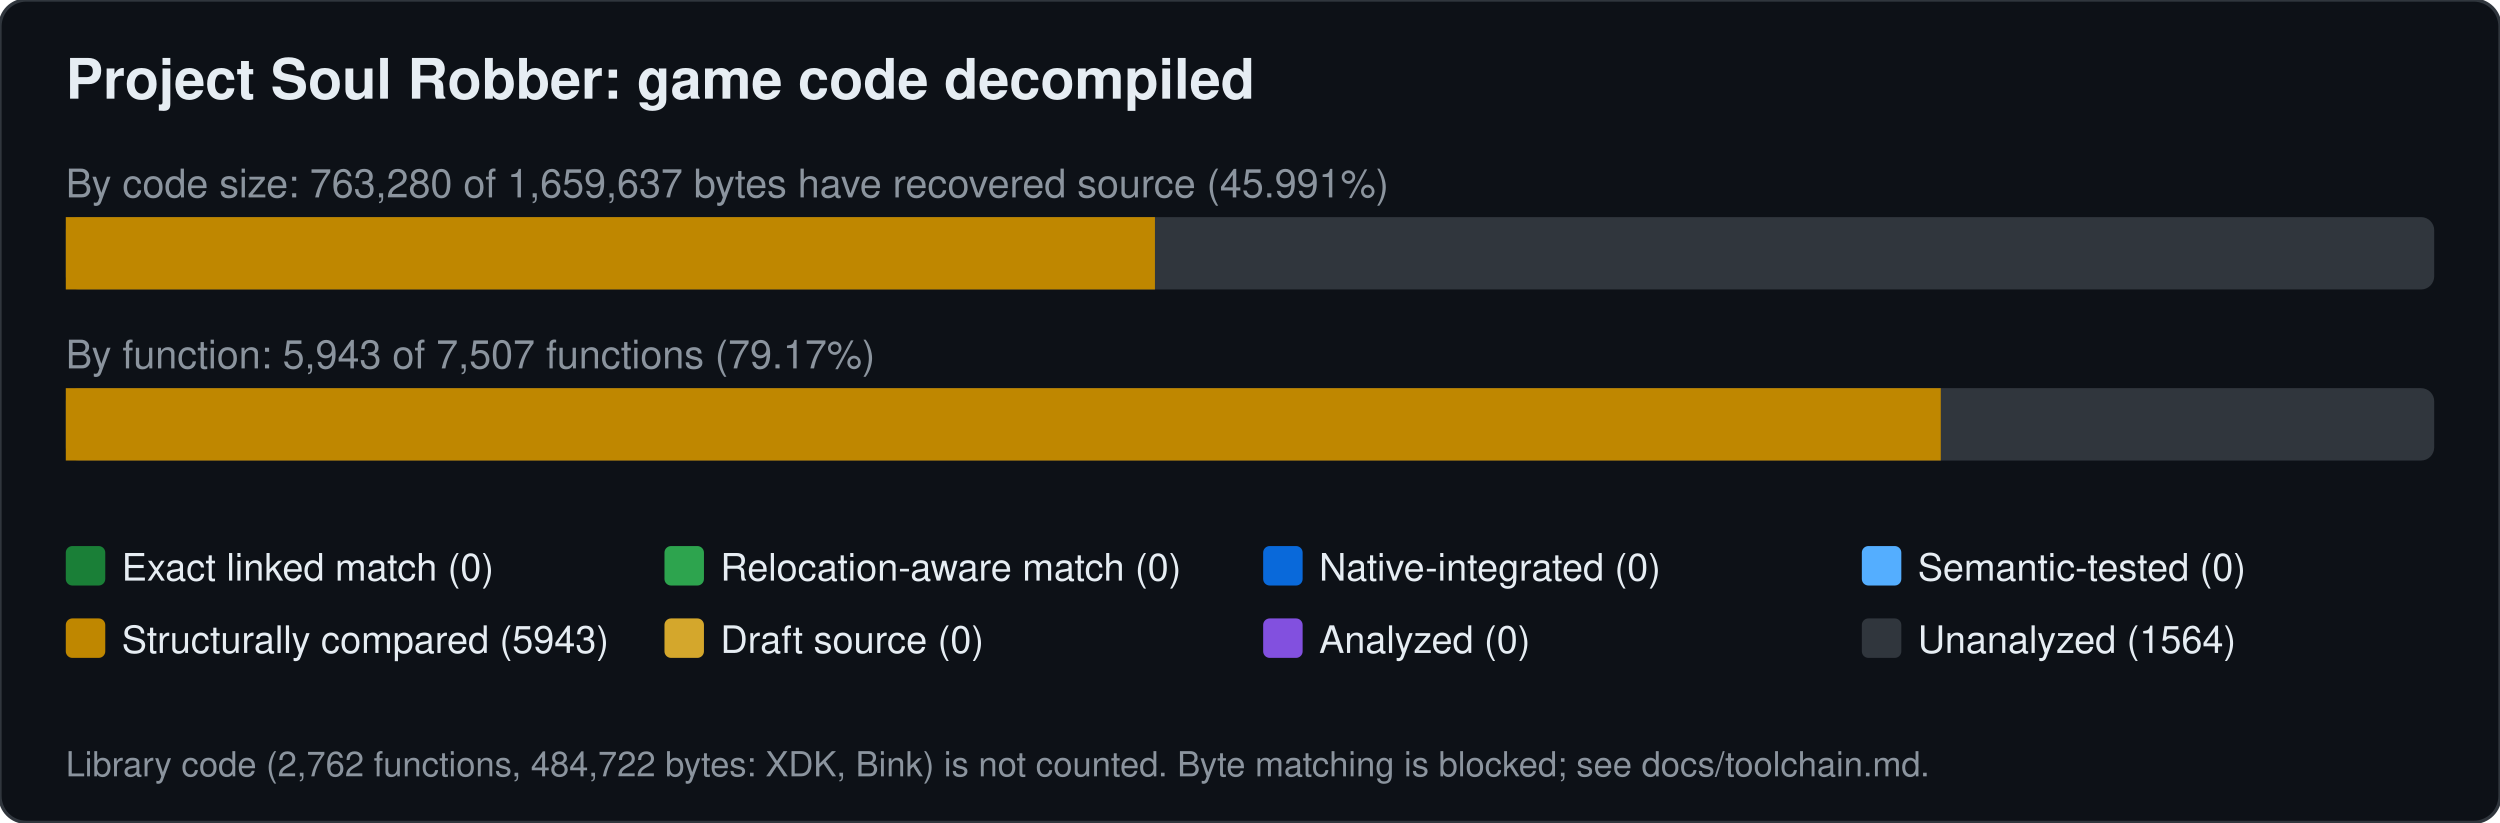
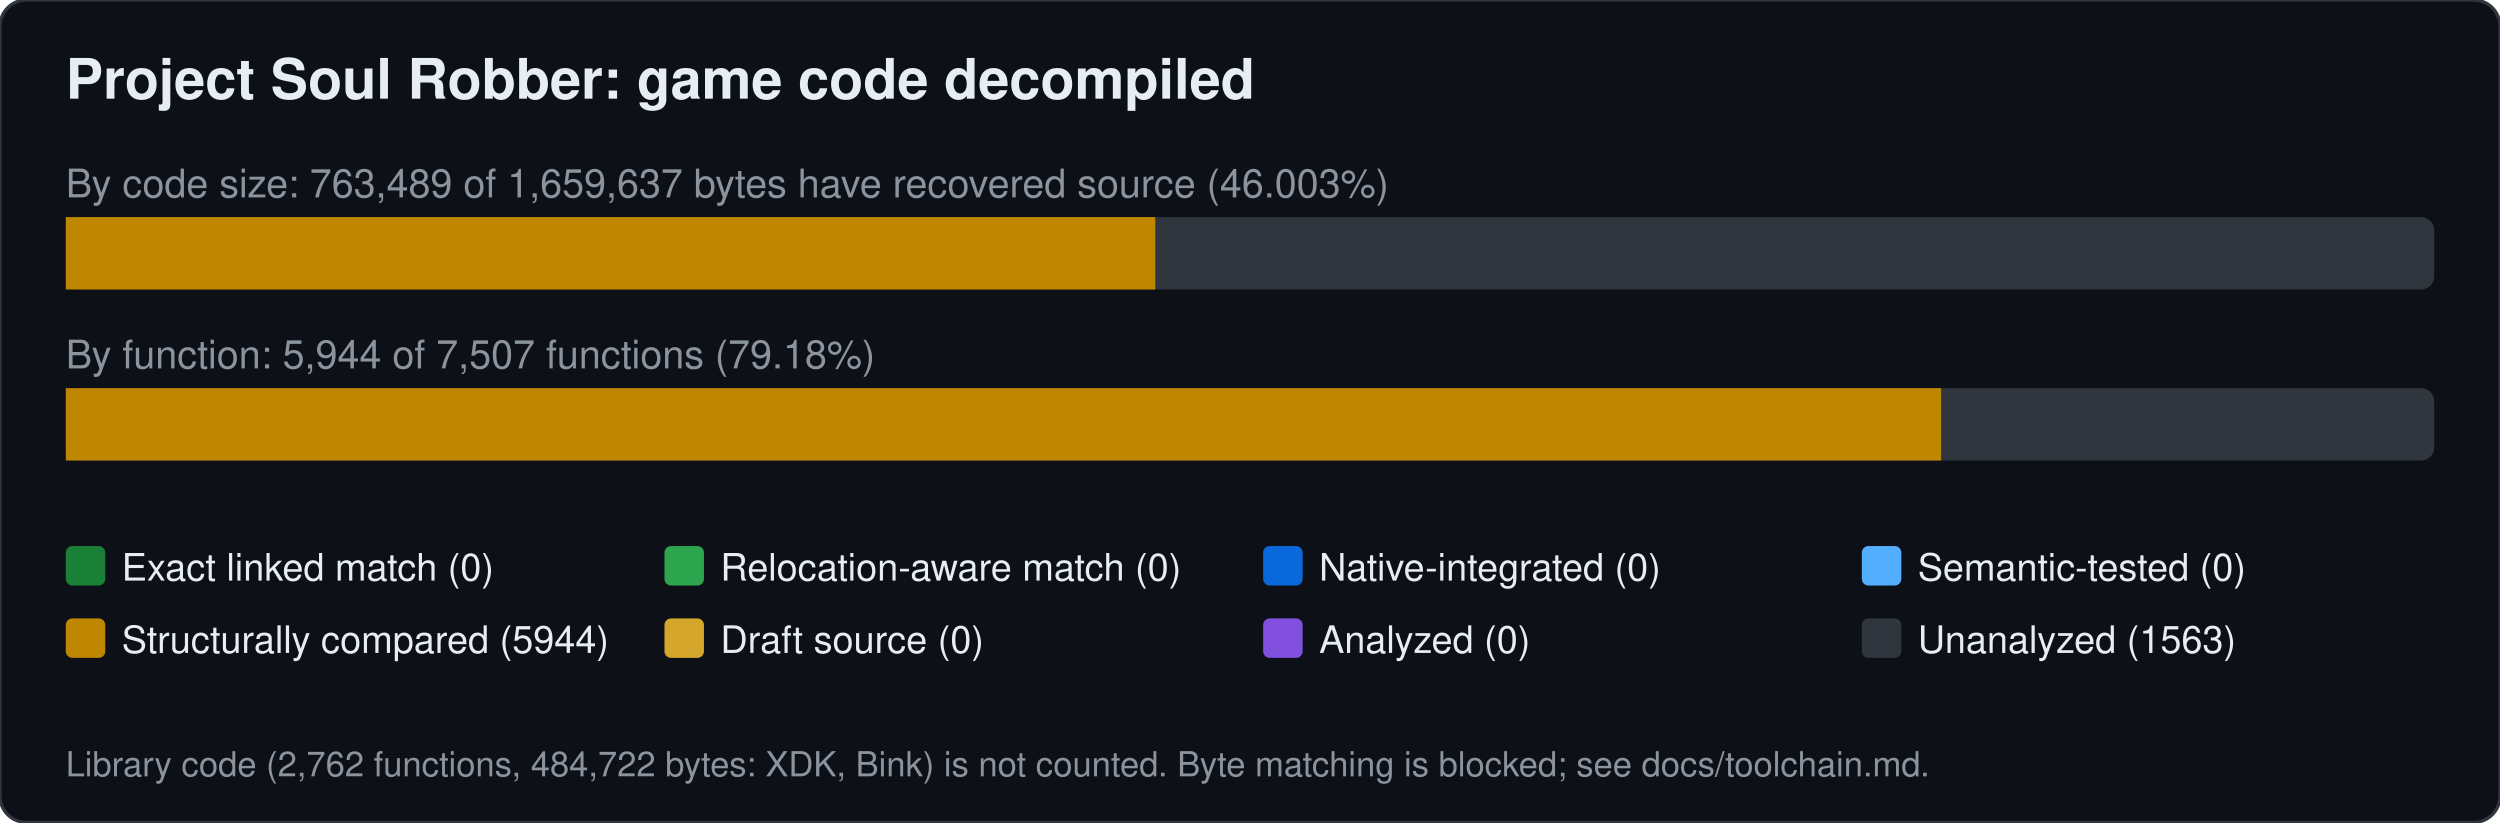
<svg xmlns="http://www.w3.org/2000/svg" width="760" height="250" viewBox="0 0 760 250" font-family="Segoe UI,Helvetica,Arial,sans-serif">
  <rect width="760" height="250" rx="8" fill="#0d1117" stroke="#30363d" />
  <text x="20" y="30" font-size="17" font-weight="600" fill="#e6edf3">Project Soul Robber: game code decompiled</text>
-   <text x="20" y="60" font-size="12" fill="#8b949e">By code size: 763,280 of 1,659,637 bytes have recovered source (45.991%)</text>
+   <text x="20" y="60" font-size="12" fill="#8b949e">By code size: 763,489 of 1,659,637 bytes have recovered source (46.003%)</text>
  <rect x="20" y="66" width="720" height="22" rx="4" fill="#30363d" />
-   <rect x="20.0" y="66" width="331.1" height="22" fill="#bf8700" />
-   <text x="20" y="112" font-size="12" fill="#8b949e">By function: 5,943 of 7,507 functions (79.17%)</text>
+   <rect x="20.0" y="66" width="331.2" height="22" fill="#bf8700" />
+   <text x="20" y="112" font-size="12" fill="#8b949e">By function: 5,944 of 7,507 functions (79.18%)</text>
  <rect x="20" y="118" width="720" height="22" rx="4" fill="#30363d" />
-   <rect x="20.0" y="118" width="570.0" height="22" fill="#bf8700" />
+   <rect x="20.0" y="118" width="570.1" height="22" fill="#bf8700" />
  <rect x="20" y="166" width="12" height="12" rx="2" fill="#1a7f37" />
  <text x="37" y="176.5" font-size="11.5" fill="#e6edf3">Exact linked match (0)</text>
  <rect x="202" y="166" width="12" height="12" rx="2" fill="#2da44e" />
  <text x="219" y="176.5" font-size="11.5" fill="#e6edf3">Relocation-aware match (0)</text>
  <rect x="384" y="166" width="12" height="12" rx="2" fill="#0969da" />
  <text x="401" y="176.5" font-size="11.5" fill="#e6edf3">Native-integrated (0)</text>
  <rect x="566" y="166" width="12" height="12" rx="2" fill="#54aeff" />
  <text x="583" y="176.5" font-size="11.5" fill="#e6edf3">Semantic-tested (0)</text>
  <rect x="20" y="188" width="12" height="12" rx="2" fill="#bf8700" />
-   <text x="37" y="198.5" font-size="11.5" fill="#e6edf3">Structurally compared (5943)</text>
+   <text x="37" y="198.5" font-size="11.5" fill="#e6edf3">Structurally compared (5944)</text>
  <rect x="202" y="188" width="12" height="12" rx="2" fill="#d4a72c" />
  <text x="219" y="198.5" font-size="11.5" fill="#e6edf3">Draft source (0)</text>
  <rect x="384" y="188" width="12" height="12" rx="2" fill="#8250df" />
  <text x="401" y="198.5" font-size="11.5" fill="#e6edf3">Analyzed (0)</text>
  <rect x="566" y="188" width="12" height="12" rx="2" fill="#30363d" />
-   <text x="583" y="198.5" font-size="11.5" fill="#e6edf3">Unanalyzed (1564)</text>
+   <text x="583" y="198.5" font-size="11.5" fill="#e6edf3">Unanalyzed (1563)</text>
  <text x="20" y="236" font-size="10.5" fill="#8b949e">Library code (2,762 functions, 484,722 bytes: XDK, Bink) is not counted. Byte matching is blocked; see docs/toolchain.md.</text>
</svg>
